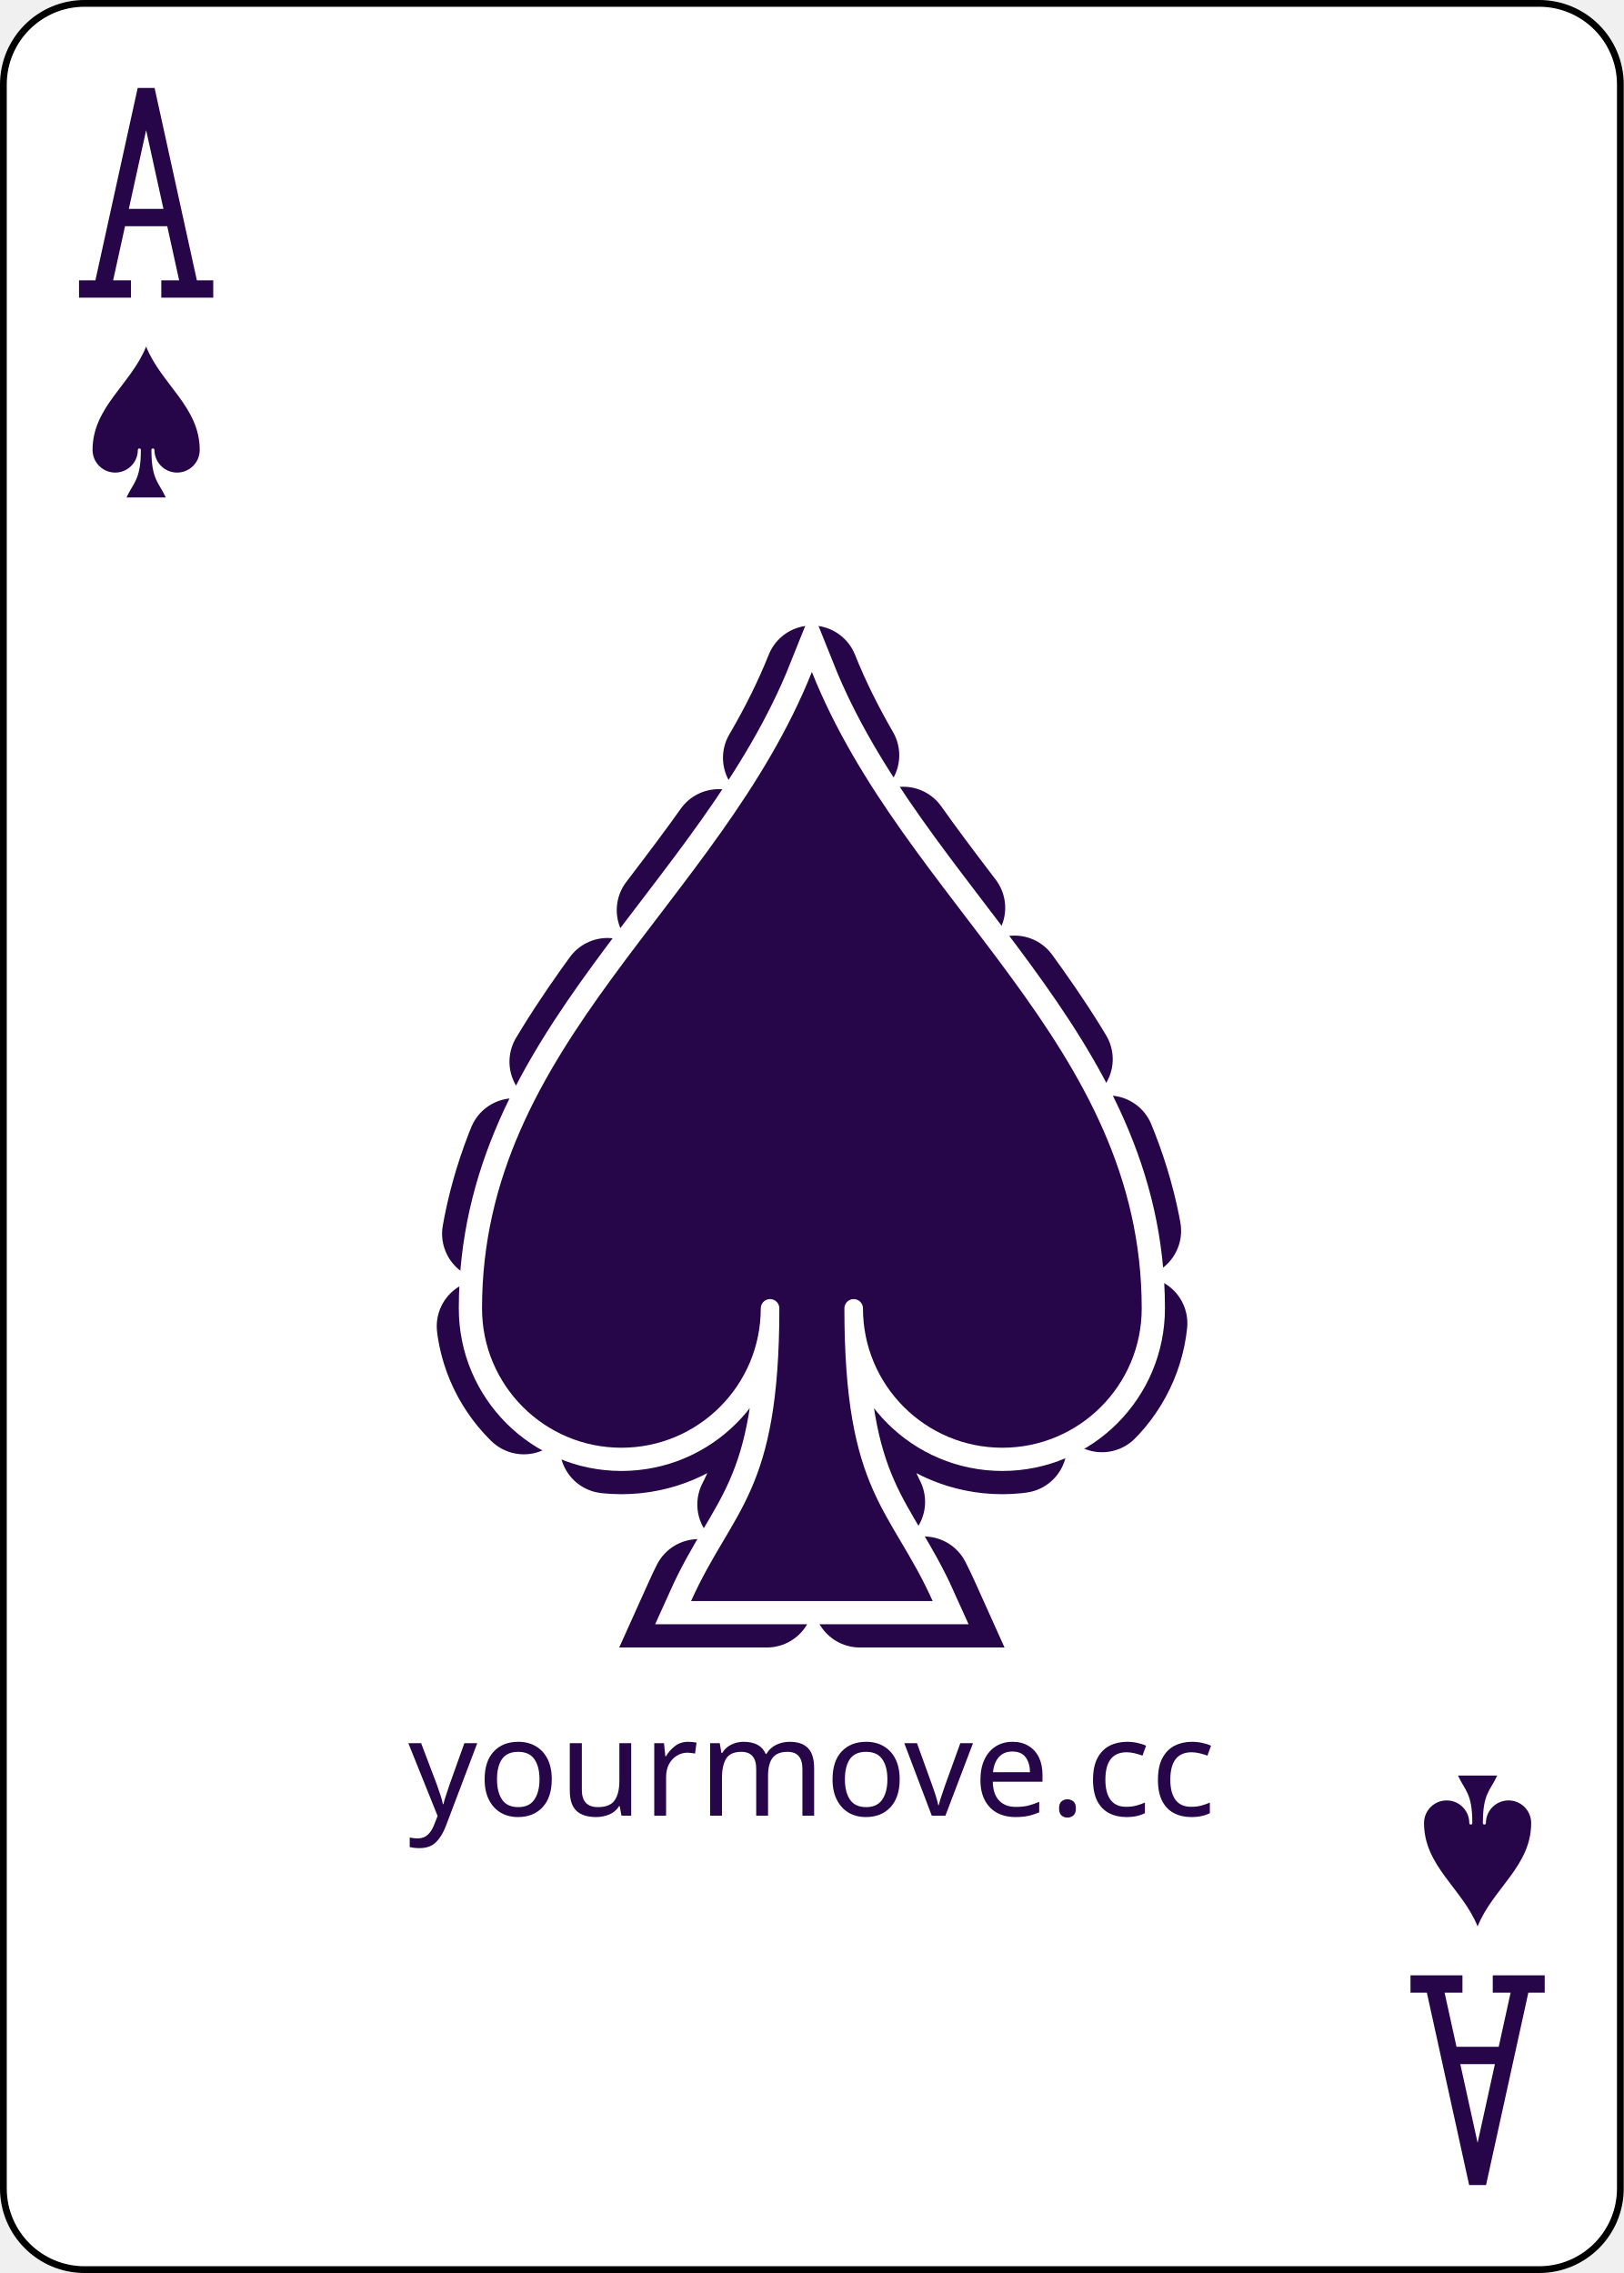
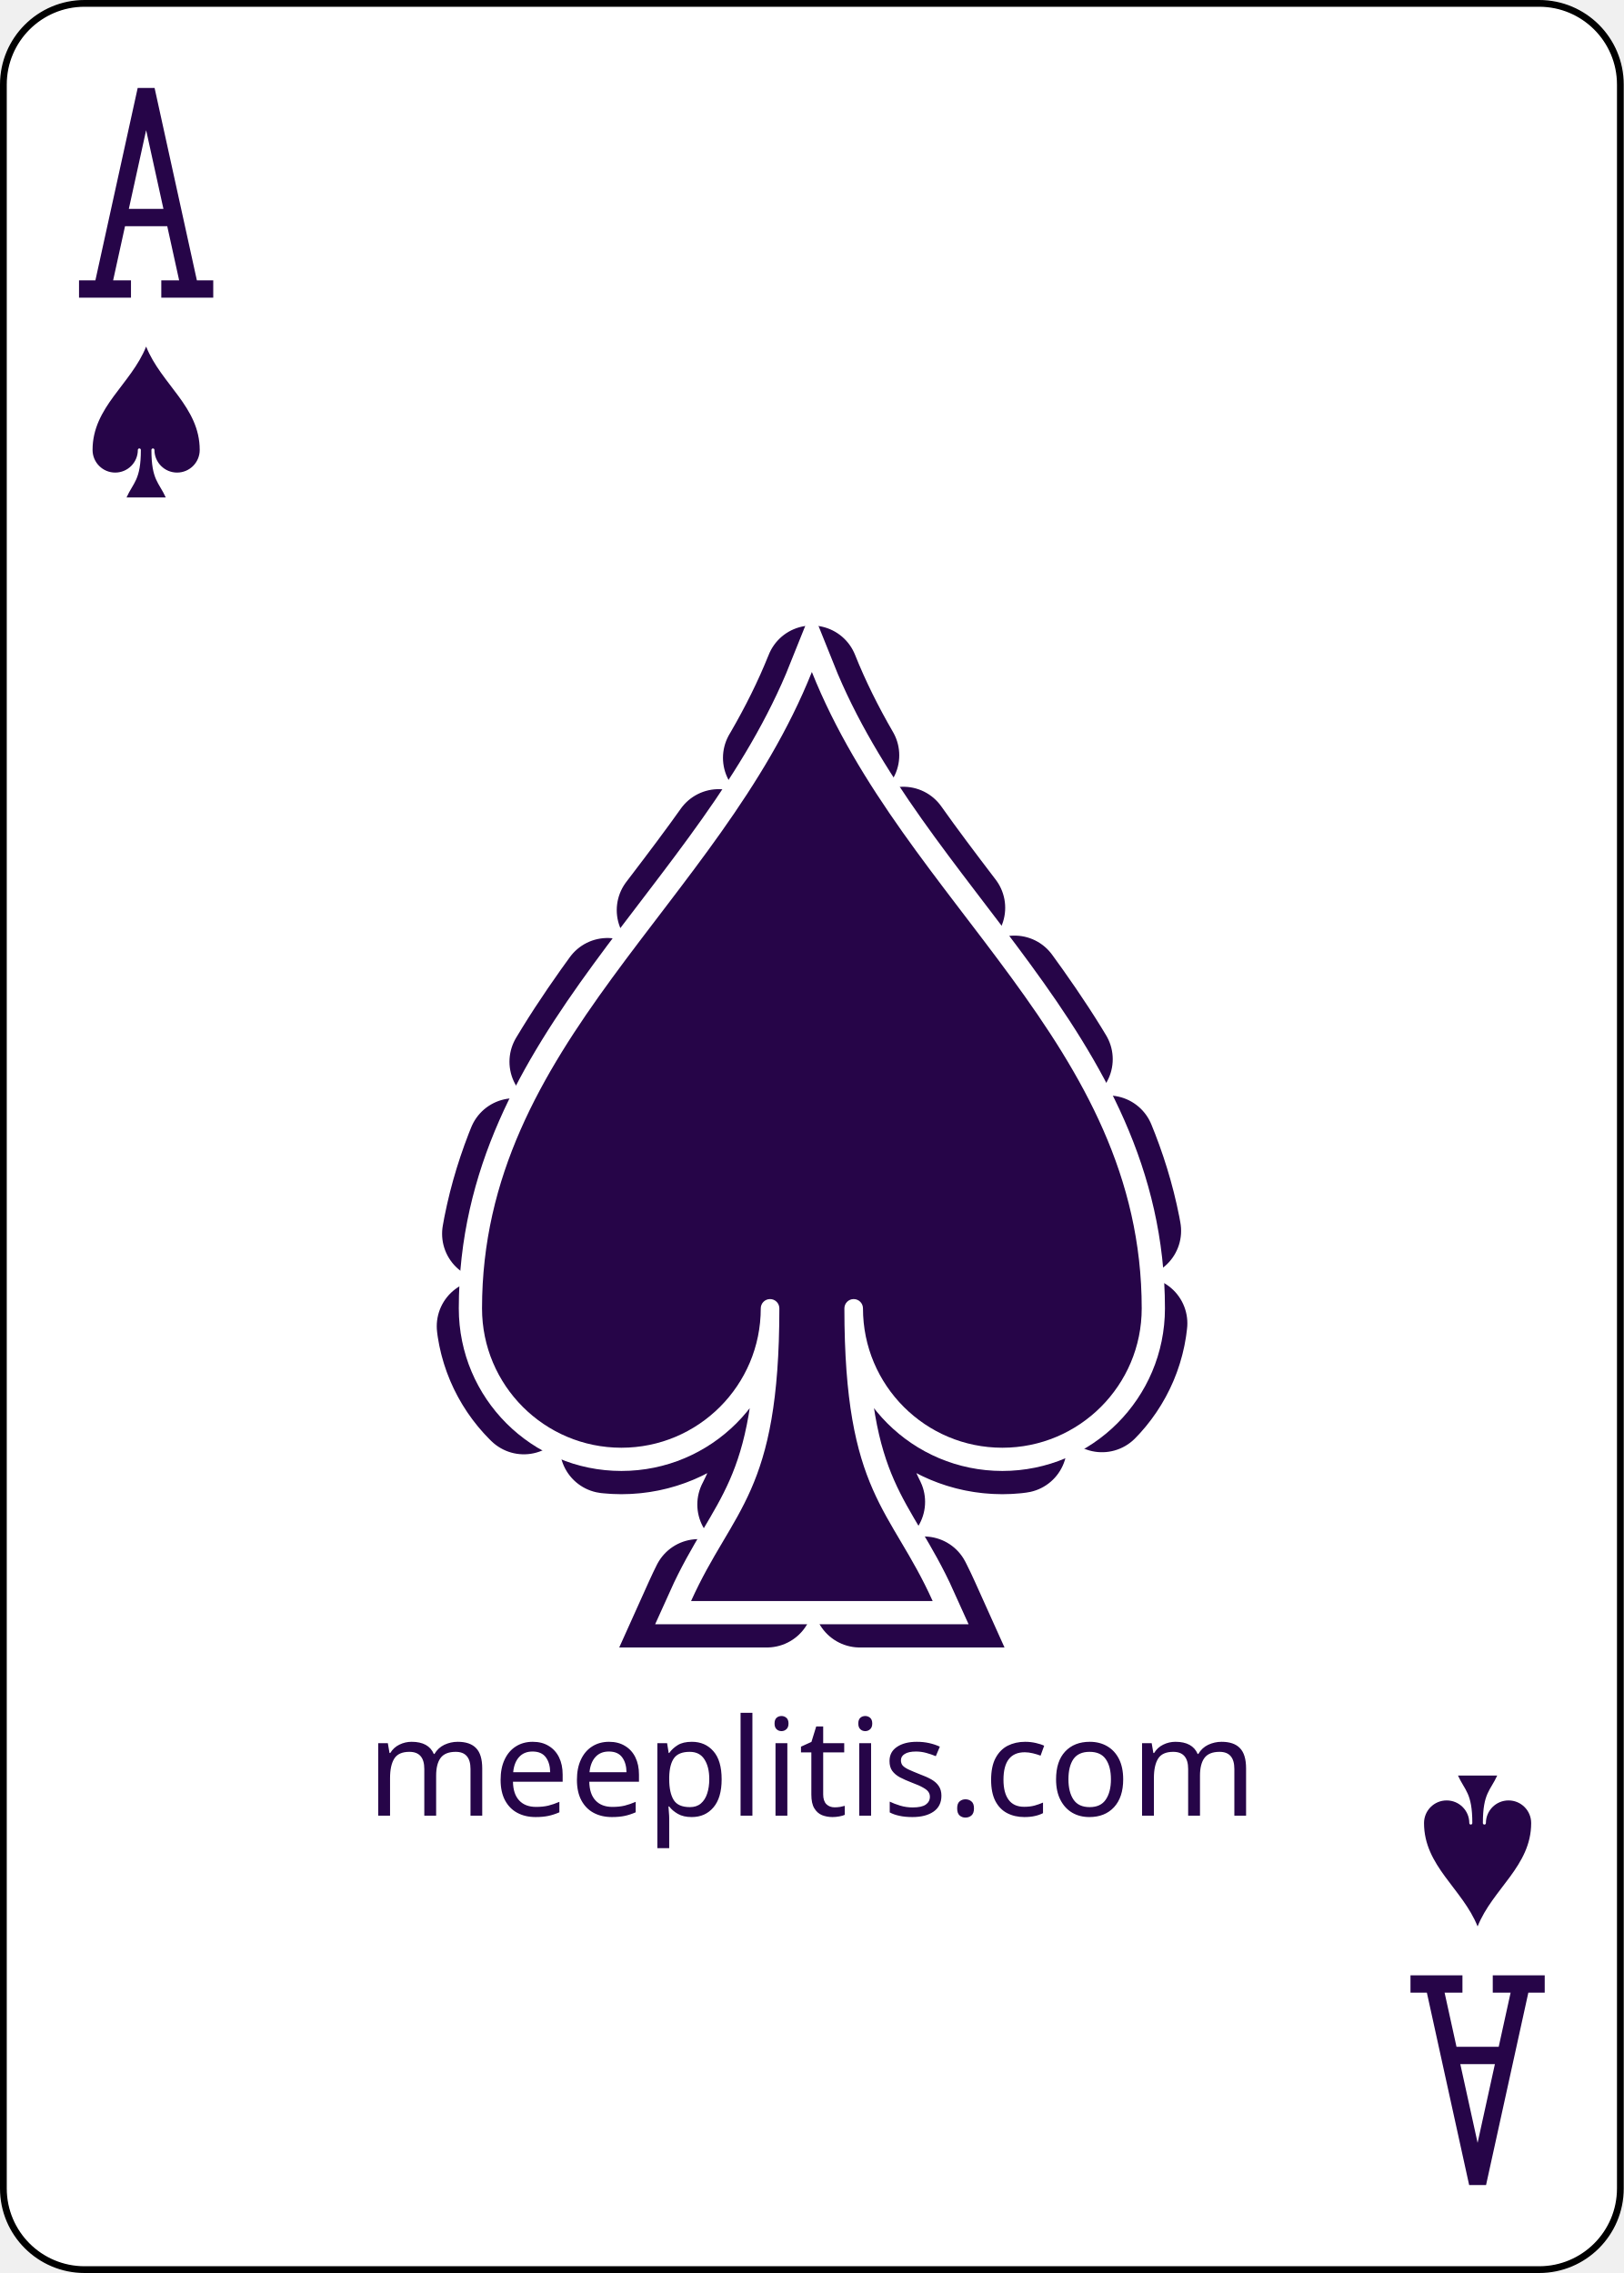
<svg xmlns="http://www.w3.org/2000/svg" xmlns:xlink="http://www.w3.org/1999/xlink" class="card" face="AS" height="3.5in" preserveAspectRatio="none" viewBox="-120 -168 240 336" width="2.5in">
  <defs>
    <symbol id="VSA" viewBox="-500 -500 1000 1000" preserveAspectRatio="xMinYMid">
      <path d="M-270 460L-110 460M-200 450L0 -460L200 450M110 460L270 460M-120 130L120 130" stroke="#260548" stroke-width="80" stroke-linecap="square" stroke-miterlimit="1.5" fill="none" />
    </symbol>
    <symbol id="SSA" viewBox="-600 -600 1200 1200" preserveAspectRatio="xMinYMid">
      <path d="M0 -500C100 -250 355 -100 355 185A150 150 0 0 1 55 185A10 10 0 0 0 35 185C35 385 85 400 130 500L-130 500C-85 400 -35 385 -35 185A10 10 0 0 0 -55 185A150 150 0 0 1 -355 185C-355 -100 -100 -250 0 -500Z" />
    </symbol>
  </defs>
  <rect width="239" height="335" x="-119.5" y="-167.5" rx="12" ry="12" fill="white" stroke="black" />
  <use xlink:href="#SSA" fill="#260548" height="164.8" width="164.8" x="-82.4" y="-82.4" stroke="#260548" stroke-width="100" stroke-dasharray="100,100" stroke-linecap="round" />
  <use xlink:href="#SSA" fill="#260548" height="164.8" width="164.8" x="-82.4" y="-82.4" stroke="white" stroke-width="50" />
  <use xlink:href="#SSA" fill="#260548" height="164.8" width="164.8" x="-82.4" y="-82.4" />
-   <text font-size="20" font-family="Bariol" fill="#260548" text-anchor="middle" y="100.4">yourmove.cc</text>
+   <text font-size="20" font-family="Bariol" fill="#260548" text-anchor="middle" y="100.4">meeplitis.com</text>
  <use xlink:href="#VSA" height="32" width="32" x="-114.4" y="-156" />
  <use xlink:href="#SSA" fill="#260548" height="26.769" width="26.769" x="-111.784" y="-119" />
  <g transform="rotate(180)">
    <use xlink:href="#VSA" height="32" width="32" x="-114.4" y="-156" />
    <use xlink:href="#SSA" fill="#260548" height="26.769" width="26.769" x="-111.784" y="-119" />
  </g>
</svg>
